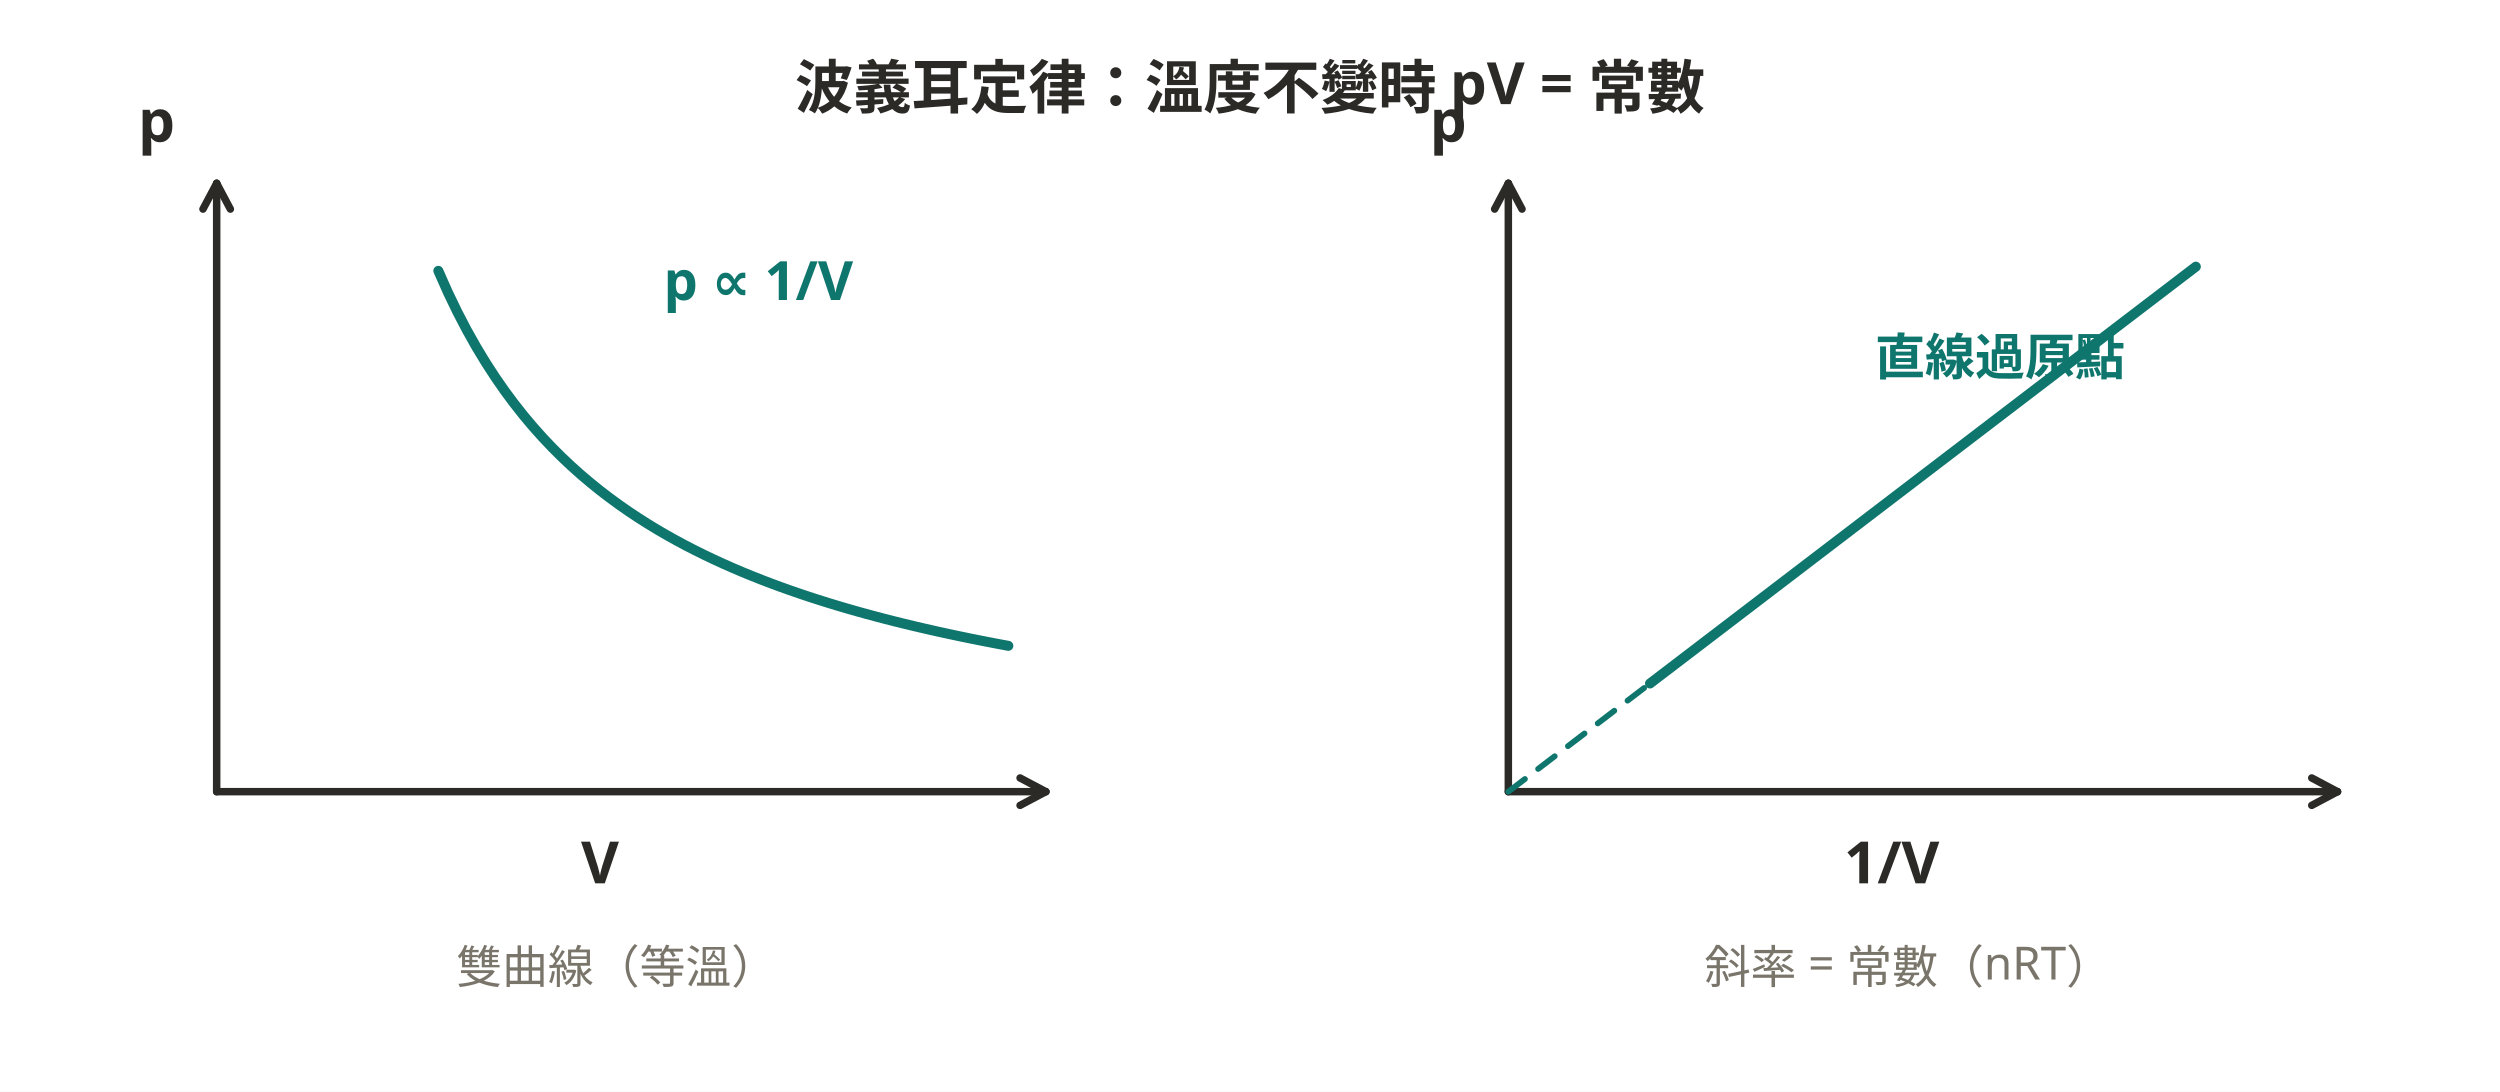
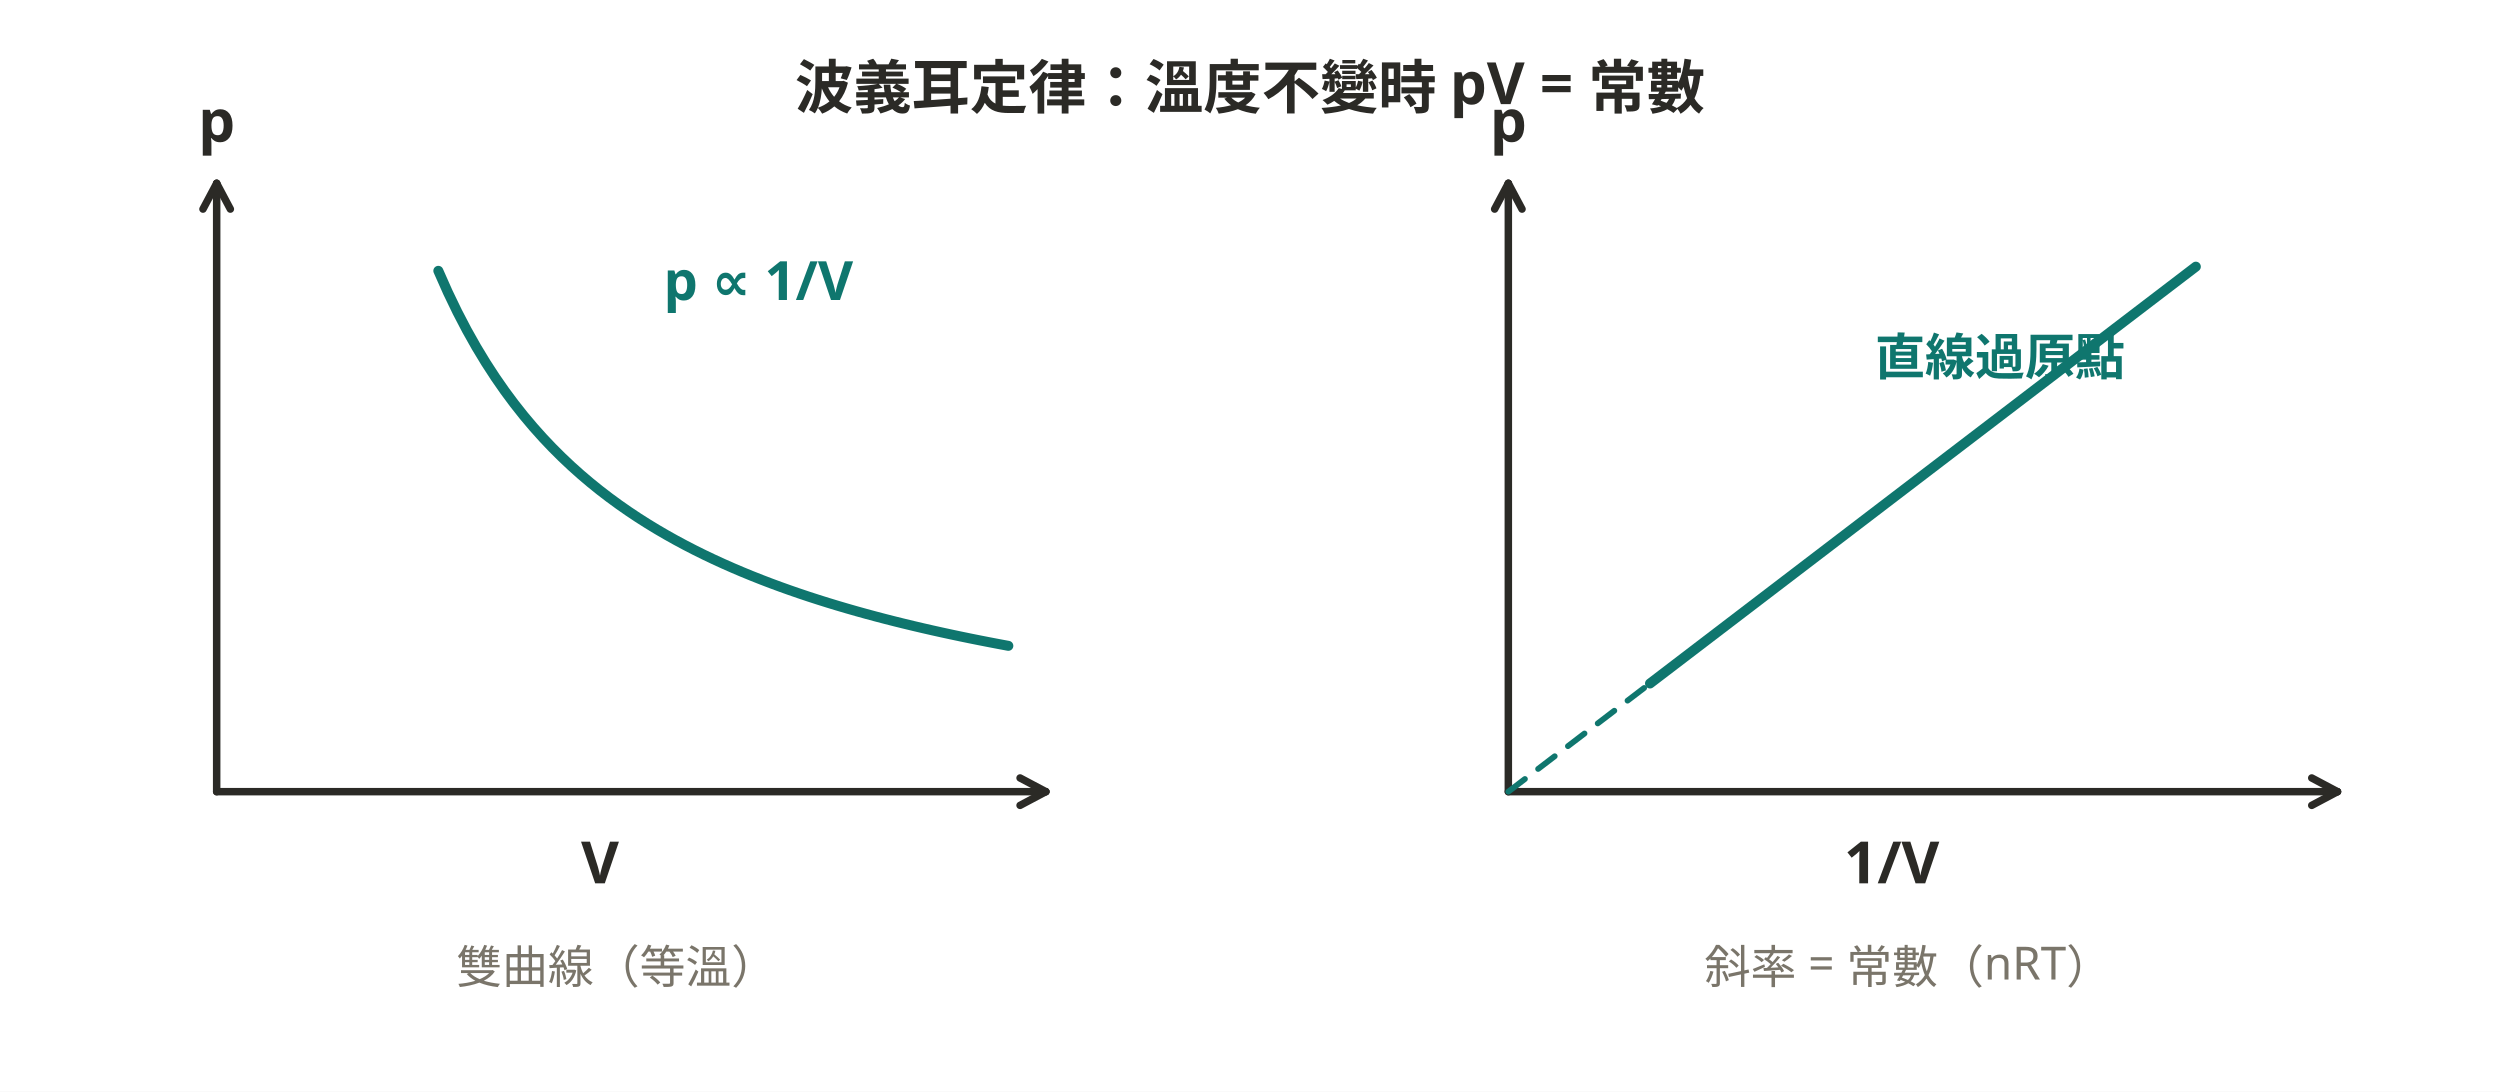
<svg xmlns="http://www.w3.org/2000/svg" viewBox="0 0 600 262" width="600" height="262" font-family="'Microsoft JhengHei','PingFang TC','Noto Sans TC',system-ui,sans-serif">
  <rect x="0" y="0" width="600" height="262" fill="#ffffff" />
  <line x1="52" y1="190" x2="251" y2="190" stroke="#2b2a26" stroke-width="1.8" stroke-linecap="round" />
  <line x1="251" y1="190" x2="244.819" y2="193.286" stroke="#2b2a26" stroke-width="1.8" stroke-linecap="round" />
  <line x1="251" y1="190" x2="244.819" y2="186.714" stroke="#2b2a26" stroke-width="1.8" stroke-linecap="round" />
  <line x1="52" y1="190" x2="52" y2="44" stroke="#2b2a26" stroke-width="1.8" stroke-linecap="round" />
  <line x1="52" y1="44" x2="55.286" y2="50.181" stroke="#2b2a26" stroke-width="1.8" stroke-linecap="round" />
  <line x1="52" y1="44" x2="48.714" y2="50.181" stroke="#2b2a26" stroke-width="1.8" stroke-linecap="round" />
-   <text x="42" y="34" font-size="14" fill="#2b2a26" text-anchor="end" font-weight="bold">p</text>
+   <text x="52" y="34" font-size="14" fill="#2b2a26" text-anchor="middle" font-weight="bold">p</text>
  <polyline points="105.2,65 107.48,70.137 109.76,74.868 112.04,79.24 114.32,83.293 116.6,87.059 118.88,90.568 121.16,93.846 123.44,96.915 125.72,99.794 128,102.5 130.28,105.049 132.56,107.453 134.84,109.725 137.12,111.875 139.4,113.913 141.68,115.847 143.96,117.686 146.24,119.435 148.52,121.102 150.8,122.692 153.08,124.211 155.36,125.662 157.64,127.05 159.92,128.38 162.2,129.655 164.48,130.878 166.76,132.053 169.04,133.182 171.32,134.268 173.6,135.312 175.88,136.319 178.16,137.289 180.44,138.225 182.72,139.128 185,140 187.28,140.843 189.56,141.657 191.84,142.446 194.12,143.209 196.4,143.947 198.68,144.663 200.96,145.357 203.24,146.03 205.52,146.683 207.8,147.317 210.08,147.933 212.36,148.531 214.64,149.112 216.92,149.677 219.2,150.227 221.48,150.762 223.76,151.283 226.04,151.79 228.32,152.284 230.6,152.766 232.88,153.235 235.16,153.693 237.44,154.139 239.72,154.575 242,155" fill="none" stroke="#0f766e" stroke-width="2.4" stroke-linejoin="round" stroke-linecap="round" />
  <text x="182" y="72" font-size="13" fill="#0f766e" text-anchor="middle" font-weight="bold">p ∝ 1/V</text>
  <text x="144" y="212" font-size="14" fill="#2b2a26" text-anchor="middle" font-weight="bold">V</text>
  <text x="148" y="236" font-size="11" fill="#7a756a" text-anchor="middle" font-weight="normal">雙曲線（等溫）</text>
  <line x1="362" y1="190" x2="561" y2="190" stroke="#2b2a26" stroke-width="1.8" stroke-linecap="round" />
  <line x1="561" y1="190" x2="554.819" y2="193.286" stroke="#2b2a26" stroke-width="1.8" stroke-linecap="round" />
  <line x1="561" y1="190" x2="554.819" y2="186.714" stroke="#2b2a26" stroke-width="1.8" stroke-linecap="round" />
  <line x1="362" y1="190" x2="362" y2="44" stroke="#2b2a26" stroke-width="1.8" stroke-linecap="round" />
  <line x1="362" y1="44" x2="365.286" y2="50.181" stroke="#2b2a26" stroke-width="1.8" stroke-linecap="round" />
  <line x1="362" y1="44" x2="358.714" y2="50.181" stroke="#2b2a26" stroke-width="1.8" stroke-linecap="round" />
-   <text x="352" y="34" font-size="14" fill="#2b2a26" text-anchor="end" font-weight="bold">p</text>
+   <text x="362" y="34" font-size="14" fill="#2b2a26" text-anchor="middle" font-weight="bold">p</text>
  <line x1="362" y1="190" x2="396" y2="164.036" stroke="#0f766e" stroke-width="1.4" stroke-linecap="round" stroke-dasharray="5,4" />
  <line x1="396" y1="164.036" x2="527" y2="64" stroke="#0f766e" stroke-width="2.4" stroke-linecap="round" />
  <text x="480" y="90" font-size="12" fill="#0f766e" text-anchor="middle" font-weight="bold">直線過原點</text>
  <text x="454" y="212" font-size="14" fill="#2b2a26" text-anchor="middle" font-weight="bold">1/V</text>
  <text x="458" y="236" font-size="11" fill="#7a756a" text-anchor="middle" font-weight="normal">斜率 = 常數（nRT）</text>
  <text x="300" y="26" font-size="14" fill="#2b2a26" text-anchor="middle" font-weight="bold">波義耳定律：溫度不變時  pV = 常數</text>
</svg>
